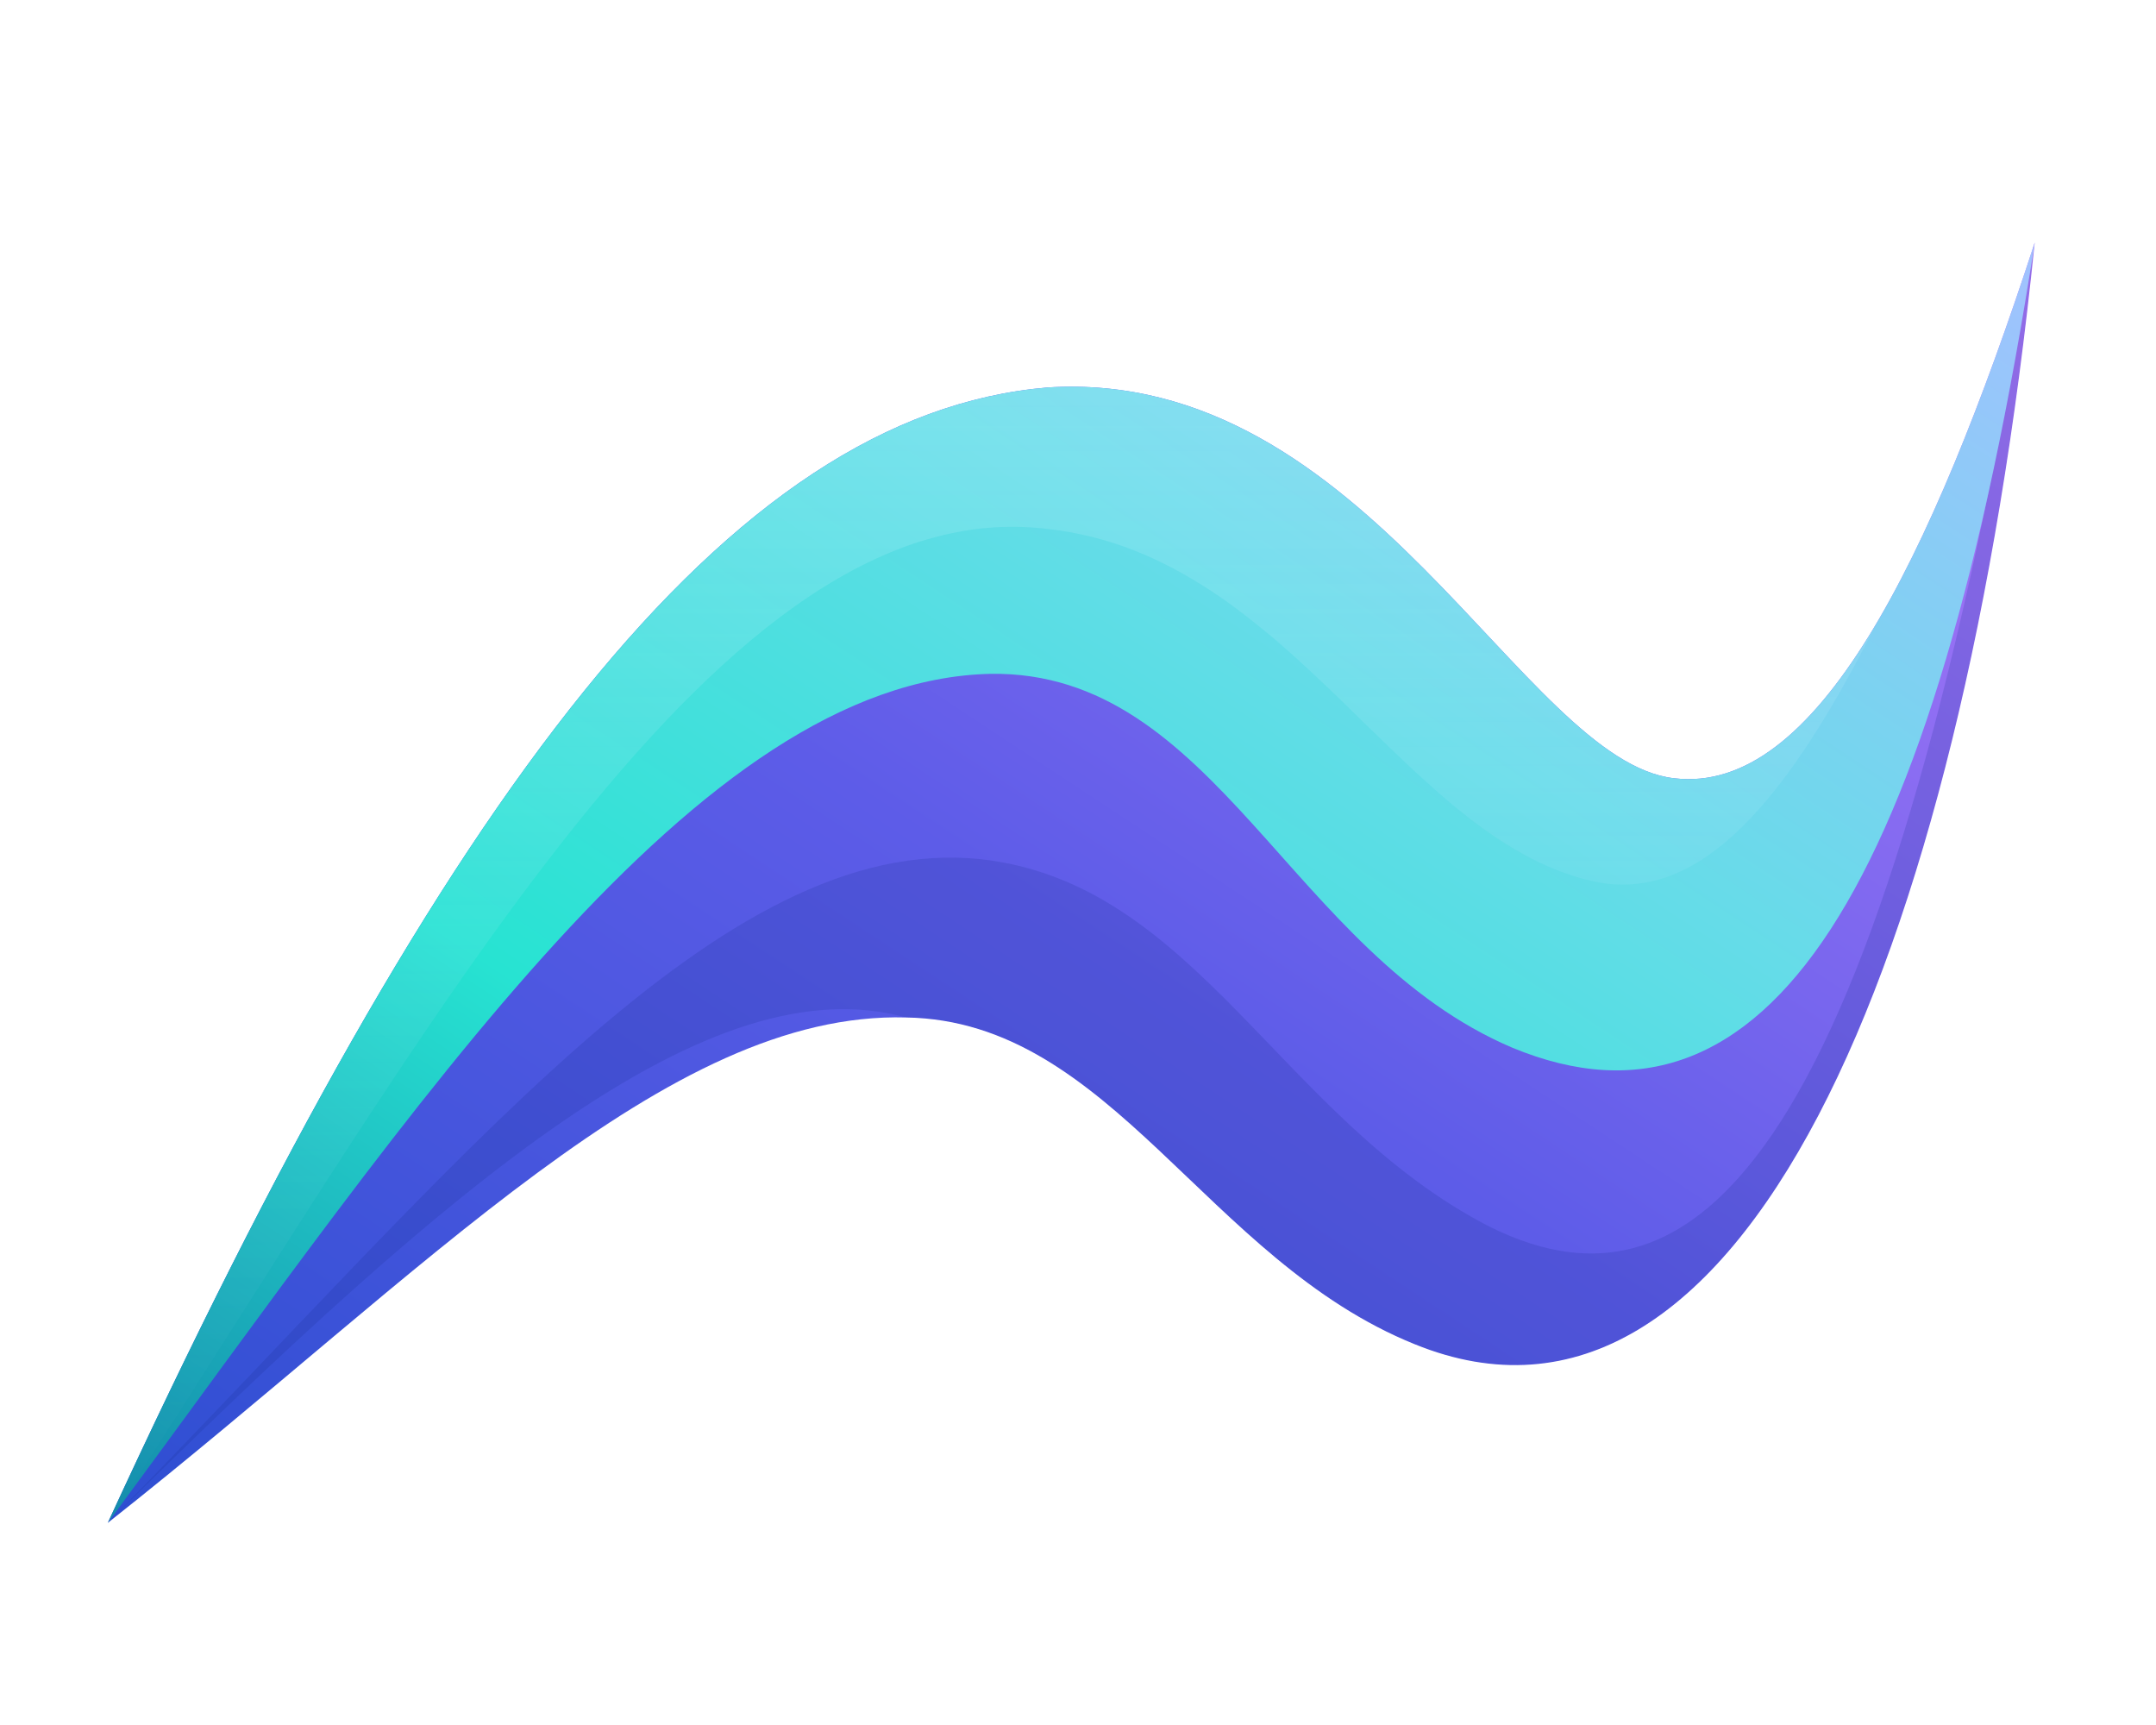
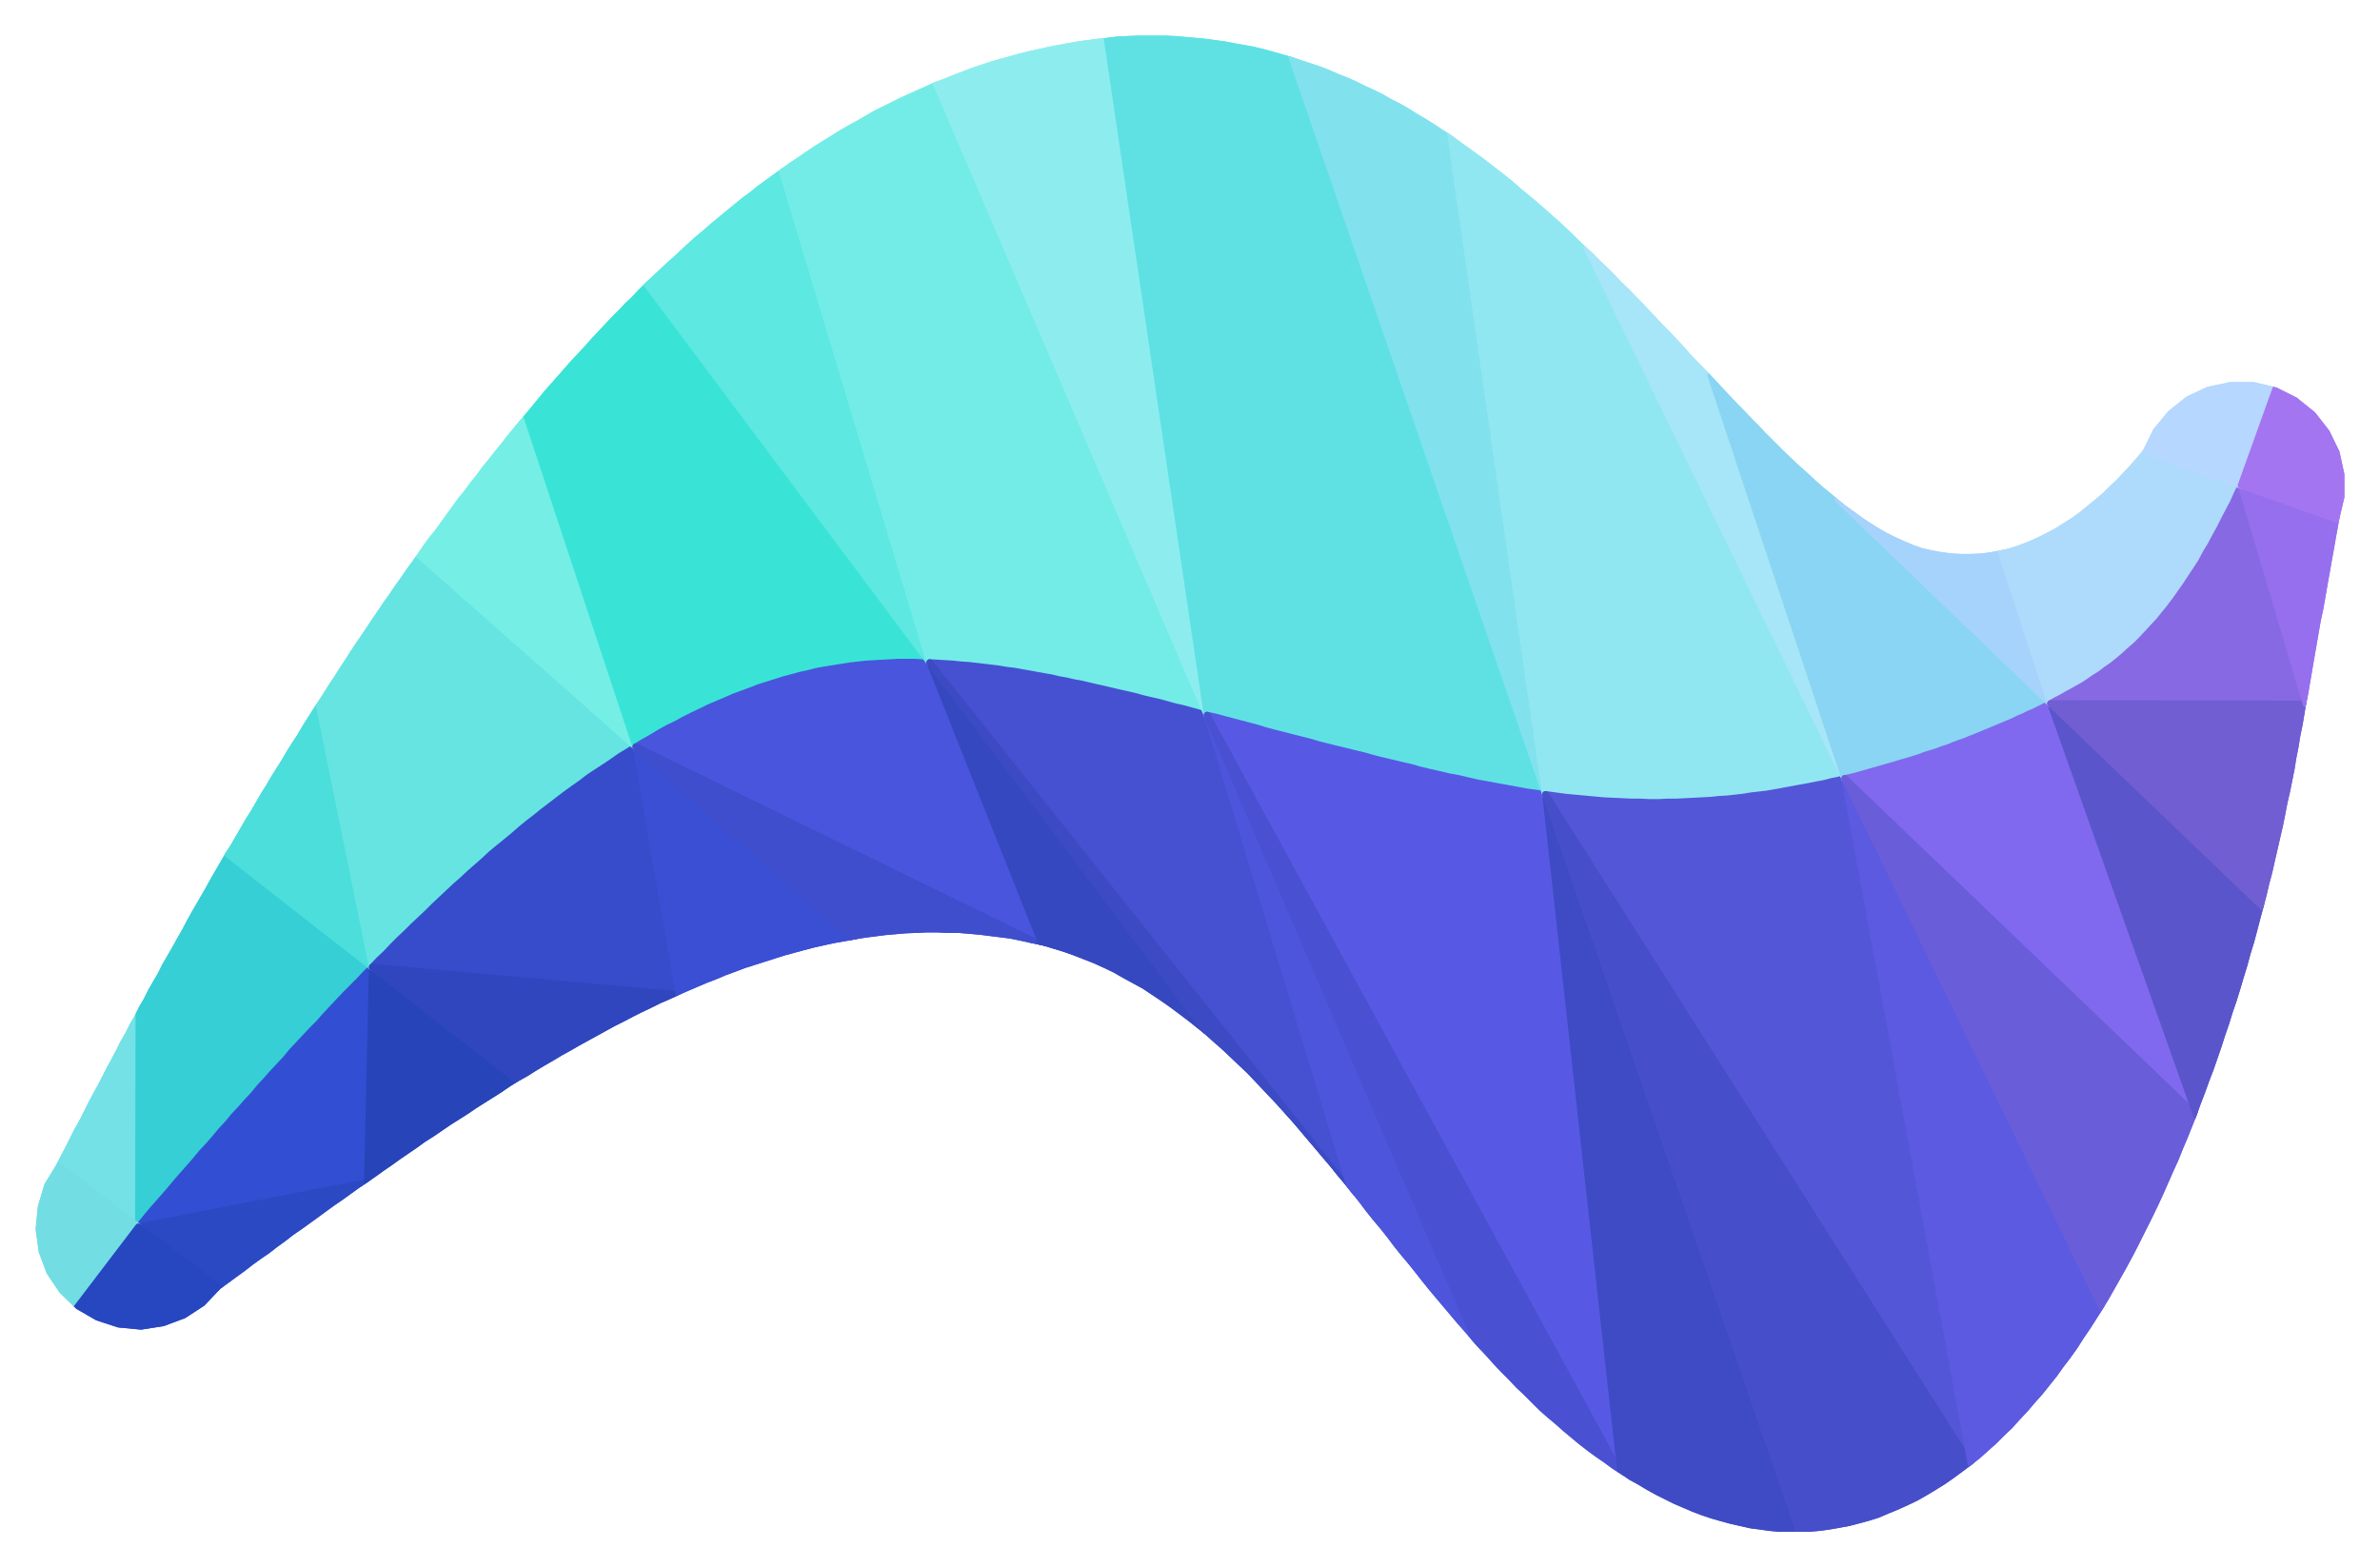
- <svg xmlns="http://www.w3.org/2000/svg" viewBox="0 0 640 512" role="img" aria-label="Aurora continuous teal and violet ribbon logo">
-   <defs>
-     <linearGradient id="upper" x1="0" y1="1" x2="1" y2="0">
-       <stop stop-color="#138aab" />
-       <stop offset=".32" stop-color="#27e3d2" />
-       <stop offset=".65" stop-color="#65dce8" />
-       <stop offset="1" stop-color="#a3c1ff" />
-     </linearGradient>
-     <linearGradient id="lower" x1="0" y1="1" x2="1" y2="0">
-       <stop stop-color="#2d4ed1" />
-       <stop offset=".48" stop-color="#5d5ce8" />
-       <stop offset="1" stop-color="#b17bfa" />
-     </linearGradient>
-     <linearGradient id="edge" x1="0" y1="0" x2="0" y2="1">
-       <stop stop-color="#d8ffff" stop-opacity=".8" />
-       <stop offset="1" stop-color="#a1d9ff" stop-opacity="0" />
-     </linearGradient>
-     <linearGradient id="fold" x1="0" y1="0" x2="1" y2="1">
-       <stop stop-color="#1244a5" />
-       <stop offset="1" stop-color="#563cb6" />
-     </linearGradient>
-     <clipPath id="silhouette">
-       <path d="M32 452 C132 235 216 123 311 115 C406 109 452 226 497 231 C539 236 573 167 604 72 C582 288 516 438 420 399 C358 374 330 303 269 302 C198 300 127 377 32 452Z" />
-     </clipPath>
-   </defs>
-   <g clip-path="url(#silhouette)">
-     <path d="M32 452 C132 235 216 123 311 115 C406 109 452 226 497 231 C539 236 573 167 604 72 C582 288 516 438 420 399 C358 374 330 303 269 302 C198 300 127 377 32 452Z" fill="url(#lower)" />
-     <path d="M32 452 C136 349 211 286 269 302 C330 303 358 374 420 399 C516 438 582 288 604 72 C560 334 508 397 442 364 C380 332 355 262 291 255 C214 247 137 345 32 452Z" fill="#172c8e" opacity=".18" />
-     <path d="M32 452 C132 235 216 123 311 115 C406 109 452 226 497 231 C539 236 573 167 604 72 C574 266 524 342 449 311 C383 283 361 199 294 200 C207 202 125 326 32 452Z" fill="url(#upper)" />
-     <path d="M32 452 C132 235 216 123 311 115 C406 109 452 226 497 231 C539 236 573 167 604 72 C553 211 517 269 475 262 C417 251 384 165 311 157 C214 145 129 303 32 452Z" fill="url(#edge)" opacity=".28" />
+ <svg xmlns="http://www.w3.org/2000/svg" viewBox="59.8 106.8 534.5 352.1" role="img" aria-label="Aurora faceted teal and violet ribbon logo">
+   <clipPath id="ribbon">
+     <path d="M109.3 396.2 L111.1 394.9 L113.0 393.5 L114.8 392.2 L116.6 390.8 L118.4 389.5 L120.3 388.2 L122.1 386.8 L123.9 385.5 L125.7 384.1 L127.6 382.8 L129.4 381.5 L131.2 380.2 L133.1 378.8 L134.9 377.5 L136.8 376.2 L138.6 374.9 L140.4 373.6 L142.3 372.3 L144.2 371.0 L146.0 369.7 L147.9 368.4 L149.7 367.1 L151.6 365.8 L153.5 364.5 L155.3 363.2 L157.2 362.0 L159.1 360.7 L161.0 359.4 L162.9 358.2 L164.8 357.0 L166.7 355.7 L168.6 354.5 L170.5 353.3 L172.4 352.1 L174.3 350.8 L176.2 349.6 L178.2 348.5 L180.1 347.3 L182.1 346.1 L184.0 345.0 L186.0 343.8 L188.0 342.7 L189.9 341.6 L191.9 340.5 L193.9 339.4 L195.9 338.3 L197.9 337.2 L199.9 336.2 L202.0 335.1 L204.0 334.1 L206.1 333.1 L208.1 332.1 L210.2 331.2 L212.3 330.2 L214.4 329.3 L216.5 328.4 L218.6 327.5 L220.7 326.7 L222.8 325.8 L225.0 325.0 L227.1 324.2 L229.3 323.5 L231.5 322.8 L233.7 322.1 L235.9 321.4 L238.1 320.8 L240.3 320.2 L242.6 319.6 L244.8 319.1 L247.1 318.6 L249.4 318.2 L251.6 317.8 L253.9 317.4 L256.3 317.1 L258.6 316.8 L260.9 316.6 L263.2 316.4 L265.6 316.3 L267.9 316.2 L270.3 316.2 L272.6 316.3 L275.0 316.3 L277.4 316.5 L279.7 316.7 L282.1 317.0 L284.5 317.3 L286.8 317.6 L289.2 318.1 L291.5 318.6 L293.9 319.1 L296.2 319.8 L298.5 320.5 L300.8 321.3 L303.1 322.2 L305.4 323.1 L307.6 324.1 L309.9 325.2 L312.0 326.4 L314.2 327.6 L316.4 328.8 L318.5 330.2 L320.6 331.6 L322.6 333.0 L324.6 334.5 L326.6 336.0 L328.6 337.6 L330.6 339.2 L332.5 340.9 L334.4 342.6 L336.2 344.3 L338.1 346.1 L339.9 347.8 L341.7 349.7 L343.4 351.5 L345.2 353.4 L346.9 355.2 L348.6 357.1 L350.3 359.0 L352.0 361.0 L353.6 362.9 L355.3 364.9 L356.9 366.8 L358.6 368.8 L360.2 370.8 L361.8 372.7 L363.4 374.7 L365.0 376.7 L366.5 378.7 L368.1 380.7 L369.7 382.6 L371.3 384.6 L372.8 386.6 L374.4 388.6 L376.0 390.5 L377.6 392.5 L379.1 394.4 L380.7 396.4 L382.3 398.3 L383.9 400.2 L385.5 402.1 L387.1 404.0 L388.7 405.8 L390.3 407.7 L391.9 409.5 L393.6 411.3 L395.2 413.1 L396.9 414.9 L398.6 416.6 L400.3 418.4 L402.0 420.0 L403.7 421.7 L405.4 423.4 L407.2 425.0 L409.0 426.5 L410.8 428.1 L412.6 429.6 L414.4 431.1 L416.2 432.5 L418.1 433.9 L420.0 435.2 L421.9 436.6 L423.8 437.8 L425.7 439.1 L427.7 440.2 L429.7 441.4 L431.7 442.5 L433.7 443.5 L435.7 444.5 L437.8 445.4 L439.9 446.3 L442.0 447.1 L444.1 447.8 L446.2 448.4 L448.4 449.0 L450.6 449.5 L452.8 450.0 L455.0 450.3 L457.2 450.6 L459.4 450.8 L461.6 450.8 L463.9 450.8 L466.1 450.8 L468.4 450.6 L470.6 450.3 L472.9 449.9 L475.1 449.5 L477.4 448.9 L479.6 448.3 L481.8 447.6 L483.9 446.7 L486.1 445.8 L488.3 444.8 L490.4 443.8 L492.5 442.6 L494.5 441.4 L496.6 440.1 L498.6 438.7 L500.5 437.3 L502.5 435.8 L504.4 434.3 L506.3 432.6 L508.1 431.0 L509.9 429.2 L511.7 427.5 L513.4 425.6 L515.1 423.8 L516.8 421.8 L518.5 419.9 L520.1 417.9 L521.7 415.9 L523.2 413.8 L524.8 411.7 L526.3 409.6 L527.7 407.4 L529.2 405.2 L530.6 403.0 L532.0 400.8 L533.4 398.5 L534.7 396.2 L536.0 393.9 L537.3 391.6 L538.6 389.2 L539.8 386.9 L541.0 384.5 L542.2 382.1 L543.4 379.7 L544.6 377.2 L545.7 374.8 L546.8 372.3 L547.9 369.8 L549.0 367.4 L550.0 364.9 L551.1 362.3 L552.1 359.8 L553.1 357.3 L554.0 354.8 L555.0 352.2 L555.9 349.7 L556.9 347.1 L557.8 344.5 L558.7 341.9 L559.5 339.4 L560.4 336.8 L561.2 334.2 L562.1 331.6 L562.9 329.0 L563.7 326.3 L564.5 323.7 L565.2 321.1 L566.0 318.5 L566.7 315.9 L567.4 313.2 L568.1 310.6 L568.8 308.0 L569.4 305.4 L570.1 302.8 L570.7 300.1 L571.3 297.5 L571.9 294.9 L572.5 292.3 L573.0 289.8 L573.5 287.2 L574.1 284.6 L574.6 282.1 L575.1 279.6 L575.5 277.1 L576.0 274.6 L576.4 272.1 L576.9 269.7 L577.3 267.3 L577.7 264.9 L578.2 262.5 L578.6 260.1 L579.0 257.8 L579.4 255.4 L579.8 253.1 L580.2 250.8 L580.6 248.5 L581.0 246.2 L581.5 243.9 L581.9 241.7 L582.3 239.4 L582.7 237.1 L583.1 234.9 L583.5 232.6 L583.9 230.4 L584.3 228.1 L584.7 225.9 L585.1 223.6 L586.3 218.5 L586.3 213.3 L585.2 208.2 L582.9 203.5 L579.7 199.4 L575.6 196.1 L571.0 193.8 L565.9 192.6 L560.6 192.6 L555.5 193.7 L550.8 195.9 L546.7 199.2 L543.4 203.2 L541.1 207.9 L539.7 209.6 L538.2 211.3 L536.7 212.9 L535.2 214.5 L533.6 216.0 L532.0 217.6 L530.3 219.0 L528.6 220.4 L526.9 221.8 L525.1 223.1 L523.2 224.3 L521.3 225.5 L519.4 226.5 L517.4 227.5 L515.4 228.4 L513.3 229.2 L511.2 229.9 L509.1 230.4 L506.9 230.8 L504.7 231.1 L502.5 231.2 L500.3 231.2 L498.1 231.1 L495.9 230.8 L493.7 230.4 L491.5 229.9 L489.5 229.2 L487.4 228.3 L485.4 227.4 L483.4 226.4 L481.5 225.3 L479.6 224.1 L477.8 222.9 L476.0 221.6 L474.2 220.3 L472.5 218.9 L470.8 217.5 L469.1 216.1 L467.4 214.6 L465.8 213.1 L464.1 211.6 L462.5 210.1 L460.9 208.6 L459.3 207.0 L457.8 205.5 L456.2 203.9 L454.7 202.3 L453.1 200.7 L451.6 199.1 L450.0 197.5 L448.5 195.9 L447.0 194.3 L445.5 192.7 L444.0 191.1 L442.5 189.5 L440.9 187.9 L439.4 186.3 L437.9 184.6 L436.4 183.0 L434.9 181.4 L433.3 179.8 L431.8 178.2 L430.3 176.6 L428.8 175.0 L427.2 173.4 L425.7 171.8 L424.1 170.3 L422.6 168.7 L421.0 167.1 L419.4 165.6 L417.8 164.0 L416.2 162.5 L414.6 161.0 L413.0 159.4 L411.4 157.9 L409.8 156.4 L408.1 154.9 L406.5 153.5 L404.8 152.0 L403.1 150.6 L401.4 149.2 L399.7 147.7 L398.0 146.3 L396.3 145.0 L394.5 143.6 L392.8 142.3 L391.0 141.0 L389.2 139.7 L387.4 138.4 L385.6 137.1 L383.7 135.9 L381.9 134.7 L380.0 133.5 L378.1 132.4 L376.2 131.2 L374.3 130.1 L372.3 129.1 L370.4 128.0 L368.4 127.0 L366.4 126.1 L364.4 125.1 L362.4 124.2 L360.3 123.4 L358.3 122.5 L356.2 121.7 L354.1 121.0 L352.0 120.3 L349.9 119.6 L347.8 119.0 L345.7 118.4 L343.5 117.8 L341.4 117.3 L339.2 116.9 L337.0 116.5 L334.9 116.1 L332.7 115.8 L330.5 115.5 L328.3 115.3 L326.1 115.1 L323.8 114.9 L321.6 114.8 L319.4 114.8 L317.2 114.8 L315.0 114.8 L312.8 114.9 L310.6 115.0 L308.4 115.3 L306.2 115.5 L304.0 115.8 L301.8 116.1 L299.6 116.5 L297.4 116.9 L295.3 117.3 L293.1 117.8 L290.9 118.3 L288.8 118.8 L286.7 119.4 L284.5 120.0 L282.4 120.6 L280.3 121.3 L278.2 122.0 L276.1 122.8 L274.0 123.6 L272.0 124.4 L269.9 125.2 L267.9 126.1 L265.9 127.0 L263.9 127.9 L261.9 128.8 L259.9 129.8 L257.9 130.8 L255.9 131.8 L254.0 132.9 L252.1 134.0 L250.1 135.1 L248.2 136.2 L246.3 137.4 L244.5 138.5 L242.6 139.7 L240.8 140.9 L238.9 142.2 L237.1 143.4 L235.3 144.7 L233.5 146.0 L231.7 147.3 L229.9 148.6 L228.2 150.0 L226.4 151.3 L224.7 152.7 L223.0 154.1 L221.3 155.5 L219.6 156.9 L217.9 158.4 L216.2 159.8 L214.5 161.3 L212.9 162.8 L211.3 164.3 L209.6 165.8 L208.0 167.3 L206.4 168.8 L204.8 170.3 L203.2 171.9 L201.7 173.5 L200.1 175.0 L198.6 176.6 L197.0 178.2 L195.5 179.8 L194.0 181.4 L192.5 183.0 L191.0 184.7 L189.5 186.3 L188.0 187.9 L186.5 189.6 L185.1 191.2 L183.6 192.9 L182.1 194.6 L180.7 196.3 L179.3 198.0 L177.9 199.7 L176.4 201.4 L175.0 203.1 L173.6 204.8 L172.3 206.5 L170.9 208.2 L169.5 210.0 L168.1 211.7 L166.8 213.5 L165.4 215.2 L164.1 217.0 L162.7 218.7 L161.4 220.5 L160.1 222.3 L158.8 224.1 L157.5 225.9 L156.1 227.6 L154.8 229.4 L153.6 231.2 L152.3 233.0 L151.0 234.8 L149.7 236.7 L148.4 238.5 L147.2 240.3 L145.9 242.1 L144.7 243.9 L143.4 245.8 L142.2 247.6 L141.0 249.4 L139.7 251.3 L138.5 253.1 L137.3 255.0 L136.1 256.8 L134.9 258.7 L133.7 260.5 L132.5 262.4 L131.3 264.3 L130.1 266.1 L128.9 268.0 L127.7 269.9 L126.6 271.8 L125.4 273.6 L124.2 275.5 L123.1 277.4 L121.9 279.3 L120.7 281.2 L119.6 283.1 L118.4 285.0 L117.3 286.9 L116.2 288.8 L115.0 290.7 L113.9 292.6 L112.8 294.5 L111.7 296.4 L110.5 298.3 L109.4 300.2 L108.3 302.1 L107.2 304.0 L106.1 306.0 L105.0 307.9 L103.9 309.8 L102.8 311.7 L101.7 313.7 L100.7 315.6 L99.6 317.5 L98.5 319.5 L97.4 321.4 L96.3 323.3 L95.3 325.3 L94.2 327.2 L93.1 329.1 L92.1 331.1 L91.0 333.0 L90.0 335.0 L88.9 336.9 L87.9 338.9 L86.8 340.8 L85.8 342.8 L84.8 344.7 L83.7 346.7 L82.7 348.7 L81.7 350.6 L80.6 352.6 L79.6 354.5 L78.6 356.5 L77.6 358.5 L76.5 360.4 L75.5 362.4 L74.5 364.4 L73.5 366.3 L72.5 368.3 L69.8 372.7 L68.3 377.7 L67.8 382.8 L68.5 388.0 L70.3 392.8 L73.2 397.1 L76.9 400.7 L81.4 403.3 L86.3 404.9 L91.5 405.4 L96.6 404.6 L101.4 402.8 L105.7 400.0Z" />
+   </clipPath>
+   <g clip-path="url(#ribbon)">
+     <path d="M72.5 368.3 L73.5 366.3 L74.5 364.4 L75.5 362.4 L76.5 360.4 L77.6 358.5 L78.6 356.5 L79.6 354.5 L80.6 352.6 L81.7 350.6 L82.7 348.7 L83.7 346.7 L84.8 344.7 L85.8 342.8 L86.8 340.8 L87.9 338.9 L88.9 336.9 L90.0 335.0 L91.0 333.0 L90.9 382.3Z" fill="#73e1e5" stroke="#73e1e5" stroke-width="1.5" stroke-linejoin="round" />
+     <path d="M91.0 333.0 L92.1 331.1 L93.1 329.1 L94.2 327.2 L95.3 325.3 L96.3 323.3 L97.4 321.4 L98.5 319.5 L99.6 317.5 L100.7 315.6 L101.7 313.7 L102.8 311.7 L103.9 309.8 L105.0 307.9 L106.1 306.0 L107.2 304.0 L108.3 302.1 L109.4 300.2 L110.5 298.3 L143.4 324.0 L141.9 325.5 L140.4 327.1 L138.8 328.7 L137.3 330.2 L135.8 331.8 L134.3 333.4 L132.8 335.0 L131.4 336.6 L129.9 338.1 L128.4 339.7 L126.9 341.3 L125.4 342.9 L124.0 344.6 L122.5 346.2 L121.0 347.8 L119.6 349.4 L118.1 351.0 L116.7 352.7 L115.2 354.3 L113.8 355.9 L112.3 357.5 L110.9 359.2 L109.4 360.8 L108.0 362.5 L106.6 364.1 L105.1 365.7 L103.7 367.4 L102.3 369.0 L100.8 370.7 L99.4 372.3 L98.0 374.0 L96.6 375.6 L95.1 377.3 L93.7 378.9 L92.3 380.6 L90.9 382.3Z" fill="#35cfd5" stroke="#35cfd5" stroke-width="1.5" stroke-linejoin="round" />
+     <path d="M90.9 382.3 L92.3 380.6 L93.7 378.9 L95.1 377.3 L96.6 375.6 L98.0 374.0 L99.4 372.3 L100.8 370.7 L102.3 369.0 L103.7 367.4 L105.1 365.7 L106.6 364.1 L108.0 362.5 L109.4 360.8 L110.9 359.2 L112.3 357.5 L113.8 355.9 L115.2 354.3 L116.7 352.7 L118.1 351.0 L119.6 349.4 L121.0 347.8 L122.5 346.2 L124.0 344.6 L125.4 342.9 L126.9 341.3 L128.4 339.7 L129.9 338.1 L131.4 336.6 L132.8 335.0 L134.3 333.4 L135.8 331.8 L137.3 330.2 L138.8 328.7 L140.4 327.1 L141.9 325.5 L143.4 324.0 L142.3 372.3Z" fill="#324fd3" stroke="#324fd3" stroke-width="1.5" stroke-linejoin="round" />
+     <path d="M109.3 396.2 L111.1 394.9 L113.0 393.5 L114.8 392.2 L116.6 390.8 L118.4 389.5 L120.3 388.2 L122.1 386.8 L123.9 385.5 L125.7 384.1 L127.6 382.8 L129.4 381.5 L131.2 380.2 L133.1 378.8 L134.9 377.5 L136.8 376.2 L138.6 374.9 L140.4 373.6 L142.3 372.3 L90.9 382.3Z" fill="#2c49c4" stroke="#2c49c4" stroke-width="1.5" stroke-linejoin="round" />
+     <path d="M142.3 372.3 L144.2 371.0 L146.0 369.7 L147.9 368.4 L149.7 367.1 L151.6 365.8 L153.5 364.5 L155.3 363.2 L157.2 362.0 L159.1 360.7 L161.0 359.4 L162.9 358.2 L164.8 357.0 L166.7 355.7 L168.6 354.5 L170.5 353.3 L172.4 352.1 L174.3 350.8 L176.2 349.6 L143.4 324.0Z" fill="#2744b9" stroke="#2744b9" stroke-width="1.5" stroke-linejoin="round" />
+     <path d="M110.5 298.3 L111.7 296.4 L112.8 294.5 L113.9 292.6 L115.0 290.7 L116.2 288.8 L117.3 286.9 L118.4 285.0 L119.6 283.1 L120.7 281.2 L121.9 279.3 L123.1 277.4 L124.2 275.5 L125.4 273.6 L126.6 271.8 L127.7 269.9 L128.9 268.0 L130.1 266.1 L131.3 264.3 L143.4 324.0Z" fill="#4cdedb" stroke="#4cdedb" stroke-width="1.5" stroke-linejoin="round" />
+     <path d="M131.3 264.3 L132.5 262.4 L133.7 260.5 L134.9 258.7 L136.1 256.8 L137.3 255.0 L138.5 253.1 L139.7 251.3 L141.0 249.4 L142.2 247.6 L143.4 245.8 L144.7 243.9 L145.9 242.1 L147.2 240.3 L148.4 238.5 L149.7 236.7 L151.0 234.8 L152.3 233.0 L153.6 231.2 L202.6 274.5 L200.8 275.6 L199.0 276.7 L197.3 277.9 L195.5 279.1 L193.8 280.2 L192.0 281.4 L190.3 282.7 L188.6 283.9 L186.8 285.2 L185.1 286.5 L183.4 287.8 L181.7 289.1 L180.1 290.4 L178.4 291.7 L176.7 293.1 L175.1 294.5 L173.4 295.9 L171.8 297.2 L170.1 298.6 L168.5 300.1 L166.9 301.5 L165.3 302.9 L163.7 304.4 L162.1 305.8 L160.5 307.3 L158.9 308.8 L157.3 310.3 L155.8 311.8 L154.2 313.3 L152.6 314.8 L151.1 316.3 L149.5 317.8 L148.0 319.3 L146.5 320.9 L144.9 322.4 L143.4 324.0Z" fill="#65e4e2" stroke="#65e4e2" stroke-width="1.5" stroke-linejoin="round" />
+     <path d="M143.4 324.0 L144.9 322.4 L146.5 320.9 L148.0 319.3 L149.5 317.8 L151.1 316.3 L152.6 314.8 L154.2 313.3 L155.8 311.8 L157.3 310.3 L158.9 308.8 L160.5 307.3 L162.1 305.8 L163.7 304.4 L165.3 302.9 L166.9 301.5 L168.5 300.1 L170.1 298.6 L171.8 297.2 L173.4 295.9 L175.1 294.5 L176.7 293.1 L178.4 291.7 L180.1 290.4 L181.7 289.1 L183.4 287.8 L185.1 286.5 L186.8 285.2 L188.6 283.9 L190.3 282.7 L192.0 281.4 L193.8 280.2 L195.5 279.1 L197.3 277.9 L199.0 276.7 L200.8 275.6 L202.6 274.5 L212.3 330.2Z" fill="#364ccb" stroke="#364ccb" stroke-width="1.5" stroke-linejoin="round" />
+     <path d="M176.2 349.6 L178.2 348.5 L180.1 347.3 L182.1 346.1 L184.0 345.0 L186.0 343.8 L188.0 342.7 L189.9 341.6 L191.9 340.5 L193.9 339.4 L195.9 338.3 L197.9 337.2 L199.9 336.2 L202.0 335.1 L204.0 334.1 L206.1 333.1 L208.1 332.1 L210.2 331.2 L212.3 330.2 L143.4 324.0Z" fill="#2f46be" stroke="#2f46be" stroke-width="1.5" stroke-linejoin="round" />
+     <path d="M212.3 330.2 L214.4 329.3 L216.5 328.4 L218.6 327.5 L220.7 326.7 L222.8 325.8 L225.0 325.0 L227.1 324.2 L229.3 323.5 L231.5 322.8 L233.7 322.1 L235.9 321.4 L238.1 320.8 L240.3 320.2 L242.6 319.6 L244.8 319.1 L247.1 318.6 L249.4 318.2 L251.6 317.8 L202.6 274.5Z" fill="#3a4fd3" stroke="#3a4fd3" stroke-width="1.5" stroke-linejoin="round" />
+     <path d="M153.6 231.2 L154.8 229.4 L156.1 227.6 L157.5 225.9 L158.8 224.1 L160.1 222.3 L161.4 220.5 L162.7 218.7 L164.1 217.0 L165.4 215.2 L166.8 213.5 L168.1 211.7 L169.5 210.0 L170.9 208.2 L172.3 206.5 L173.6 204.8 L175.0 203.1 L176.4 201.4 L177.9 199.7 L202.6 274.5Z" fill="#75eee6" stroke="#75eee6" stroke-width="1.5" stroke-linejoin="round" />
+     <path d="M177.9 199.7 L179.3 198.0 L180.7 196.3 L182.1 194.6 L183.6 192.9 L185.1 191.2 L186.5 189.6 L188.0 187.9 L189.5 186.3 L191.0 184.7 L192.5 183.0 L194.0 181.4 L195.5 179.8 L197.0 178.2 L198.6 176.6 L200.1 175.0 L201.7 173.5 L203.2 171.9 L204.8 170.3 L268.6 255.6 L266.9 255.6 L265.1 255.5 L263.4 255.5 L261.6 255.5 L259.8 255.6 L258.0 255.7 L256.2 255.8 L254.4 255.9 L252.6 256.1 L250.8 256.3 L248.9 256.6 L247.1 256.9 L245.2 257.2 L243.4 257.5 L241.5 258.0 L239.6 258.4 L237.8 258.9 L235.9 259.4 L234.0 260.0 L232.1 260.6 L230.2 261.2 L228.4 261.9 L226.5 262.6 L224.6 263.3 L222.8 264.1 L220.9 264.9 L219.0 265.7 L217.2 266.6 L215.3 267.5 L213.5 268.4 L211.7 269.4 L209.8 270.3 L208.0 271.3 L206.2 272.4 L204.4 273.4 L202.6 274.5Z" fill="#39e4d6" stroke="#39e4d6" stroke-width="1.5" stroke-linejoin="round" />
+     <path d="M202.6 274.5 L204.4 273.4 L206.2 272.4 L208.0 271.3 L209.8 270.3 L211.7 269.4 L213.5 268.4 L215.3 267.5 L217.2 266.6 L219.0 265.7 L220.9 264.9 L222.8 264.1 L224.6 263.3 L226.5 262.6 L228.4 261.9 L230.2 261.2 L232.1 260.6 L234.0 260.0 L235.9 259.4 L237.8 258.9 L239.6 258.4 L241.5 258.0 L243.4 257.5 L245.2 257.2 L247.1 256.9 L248.9 256.6 L250.8 256.3 L252.6 256.1 L254.4 255.9 L256.2 255.8 L258.0 255.7 L259.8 255.6 L261.6 255.5 L263.4 255.5 L265.1 255.5 L266.9 255.6 L268.6 255.6 L293.9 319.1Z" fill="#4955dd" stroke="#4955dd" stroke-width="1.5" stroke-linejoin="round" />
+     <path d="M251.6 317.8 L253.9 317.4 L256.3 317.1 L258.6 316.8 L260.9 316.6 L263.2 316.4 L265.6 316.3 L267.9 316.2 L270.3 316.2 L272.6 316.3 L275.0 316.3 L277.4 316.5 L279.7 316.7 L282.1 317.0 L284.5 317.3 L286.8 317.6 L289.2 318.1 L291.5 318.6 L293.9 319.1 L202.6 274.5Z" fill="#3e4ecc" stroke="#3e4ecc" stroke-width="1.5" stroke-linejoin="round" />
+     <path d="M293.9 319.1 L296.2 319.8 L298.5 320.5 L300.8 321.3 L303.1 322.2 L305.4 323.1 L307.6 324.1 L309.9 325.2 L312.0 326.4 L314.2 327.6 L316.4 328.8 L318.5 330.2 L320.6 331.6 L322.6 333.0 L324.6 334.5 L326.6 336.0 L328.6 337.6 L330.6 339.2 L332.5 340.9 L268.6 255.6Z" fill="#3648c0" stroke="#3648c0" stroke-width="1.5" stroke-linejoin="round" />
+     <path d="M204.8 170.3 L206.4 168.8 L208.0 167.3 L209.6 165.8 L211.3 164.3 L212.9 162.8 L214.5 161.3 L216.2 159.8 L217.9 158.4 L219.6 156.9 L221.3 155.5 L223.0 154.1 L224.7 152.7 L226.4 151.3 L228.2 150.0 L229.9 148.6 L231.7 147.3 L233.5 146.0 L235.3 144.7 L268.6 255.6Z" fill="#5de8e1" stroke="#5de8e1" stroke-width="1.5" stroke-linejoin="round" />
+     <path d="M235.3 144.7 L237.1 143.4 L238.9 142.2 L240.8 140.9 L242.6 139.7 L244.5 138.5 L246.3 137.4 L248.2 136.2 L250.1 135.1 L252.1 134.0 L254.0 132.9 L255.9 131.8 L257.9 130.8 L259.9 129.8 L261.9 128.8 L263.9 127.9 L265.9 127.0 L267.9 126.1 L269.9 125.2 L330.9 267.4 L329.1 266.9 L327.3 266.4 L325.5 265.9 L323.7 265.5 L321.9 265.0 L320.1 264.5 L318.3 264.1 L316.6 263.7 L314.8 263.2 L313.1 262.8 L311.3 262.4 L309.6 262.0 L307.9 261.6 L306.1 261.2 L304.4 260.8 L302.7 260.4 L301.0 260.1 L299.3 259.7 L297.6 259.4 L295.9 259.0 L294.2 258.7 L292.5 258.4 L290.9 258.1 L289.2 257.8 L287.5 257.5 L285.8 257.3 L284.1 257.0 L282.4 256.8 L280.7 256.6 L279.0 256.4 L277.3 256.2 L275.6 256.1 L273.8 255.9 L272.1 255.8 L270.4 255.7 L268.6 255.6Z" fill="#73ece7" stroke="#73ece7" stroke-width="1.5" stroke-linejoin="round" />
+     <path d="M268.6 255.6 L270.4 255.7 L272.1 255.8 L273.8 255.9 L275.6 256.1 L277.3 256.2 L279.0 256.4 L280.7 256.6 L282.4 256.8 L284.1 257.0 L285.8 257.3 L287.5 257.5 L289.2 257.8 L290.9 258.1 L292.5 258.4 L294.2 258.7 L295.9 259.0 L297.6 259.4 L299.3 259.7 L301.0 260.1 L302.7 260.4 L304.4 260.8 L306.1 261.2 L307.9 261.6 L309.6 262.0 L311.3 262.4 L313.1 262.8 L314.8 263.2 L316.6 263.7 L318.3 264.1 L320.1 264.5 L321.9 265.0 L323.7 265.5 L325.5 265.9 L327.3 266.4 L329.1 266.9 L330.9 267.4 L363.4 374.7Z" fill="#4651d2" stroke="#4651d2" stroke-width="1.5" stroke-linejoin="round" />
+     <path d="M332.5 340.9 L334.4 342.6 L336.2 344.3 L338.1 346.1 L339.9 347.8 L341.7 349.7 L343.4 351.5 L345.2 353.4 L346.9 355.2 L348.6 357.1 L350.3 359.0 L352.0 361.0 L353.6 362.9 L355.3 364.9 L356.9 366.8 L358.6 368.8 L360.2 370.8 L361.8 372.7 L363.4 374.7 L268.6 255.6Z" fill="#3c4ac4" stroke="#3c4ac4" stroke-width="1.5" stroke-linejoin="round" />
+     <path d="M363.4 374.7 L365.0 376.7 L366.5 378.7 L368.1 380.7 L369.7 382.6 L371.3 384.6 L372.8 386.6 L374.4 388.6 L376.0 390.5 L377.6 392.5 L379.1 394.4 L380.7 396.4 L382.3 398.3 L383.9 400.2 L385.5 402.1 L387.1 404.0 L388.7 405.8 L390.3 407.7 L391.9 409.5 L330.9 267.4Z" fill="#4c55db" stroke="#4c55db" stroke-width="1.5" stroke-linejoin="round" />
+     <path d="M269.9 125.2 L272.0 124.4 L274.0 123.6 L276.1 122.8 L278.2 122.0 L280.3 121.3 L282.4 120.6 L284.5 120.0 L286.7 119.4 L288.8 118.8 L290.9 118.3 L293.1 117.8 L295.3 117.3 L297.4 116.9 L299.6 116.5 L301.8 116.1 L304.0 115.8 L306.2 115.5 L308.4 115.3 L330.9 267.4Z" fill="#8dedee" stroke="#8dedee" stroke-width="1.5" stroke-linejoin="round" />
+     <path d="M308.4 115.3 L310.6 115.0 L312.8 114.9 L315.0 114.8 L317.2 114.8 L319.4 114.8 L321.6 114.8 L323.8 114.9 L326.1 115.1 L328.3 115.3 L330.5 115.5 L332.7 115.8 L334.9 116.1 L337.0 116.5 L339.2 116.9 L341.4 117.3 L343.5 117.8 L345.7 118.4 L347.8 119.0 L349.9 119.6 L406.9 285.2 L404.7 284.9 L402.5 284.6 L400.4 284.2 L398.2 283.8 L396.0 283.4 L393.8 283.0 L391.6 282.6 L389.4 282.1 L387.3 281.6 L385.1 281.2 L383.0 280.7 L380.8 280.2 L378.7 279.7 L376.6 279.1 L374.4 278.6 L372.3 278.1 L370.2 277.6 L368.2 277.1 L366.1 276.5 L364.0 276.0 L362.0 275.5 L359.9 275.0 L357.9 274.5 L355.9 274.0 L353.9 273.4 L351.9 272.9 L349.9 272.4 L348.0 271.9 L346.0 271.4 L344.1 270.9 L342.2 270.3 L340.3 269.8 L338.4 269.3 L336.5 268.8 L334.6 268.3 L332.8 267.8 L330.9 267.4Z" fill="#5fe1e4" stroke="#5fe1e4" stroke-width="1.5" stroke-linejoin="round" />
+     <path d="M330.9 267.4 L332.8 267.8 L334.6 268.3 L336.5 268.8 L338.4 269.3 L340.3 269.8 L342.2 270.3 L344.1 270.9 L346.0 271.4 L348.0 271.9 L349.9 272.4 L351.9 272.9 L353.9 273.4 L355.9 274.0 L357.9 274.5 L359.9 275.0 L362.0 275.5 L364.0 276.0 L366.1 276.5 L368.2 277.1 L370.2 277.6 L372.3 278.1 L374.4 278.6 L376.6 279.1 L378.7 279.7 L380.8 280.2 L383.0 280.7 L385.1 281.2 L387.3 281.6 L389.4 282.1 L391.6 282.6 L393.8 283.0 L396.0 283.4 L398.2 283.8 L400.4 284.2 L402.5 284.6 L404.7 284.9 L406.9 285.2 L423.8 437.8Z" fill="#5759e4" stroke="#5759e4" stroke-width="1.5" stroke-linejoin="round" />
+     <path d="M391.9 409.5 L393.6 411.3 L395.2 413.1 L396.9 414.9 L398.6 416.6 L400.3 418.4 L402.0 420.0 L403.7 421.7 L405.4 423.4 L407.2 425.0 L409.0 426.5 L410.8 428.1 L412.6 429.6 L414.4 431.1 L416.2 432.5 L418.1 433.9 L420.0 435.2 L421.9 436.6 L423.8 437.8 L330.9 267.4Z" fill="#4951d2" stroke="#4951d2" stroke-width="1.5" stroke-linejoin="round" />
+     <path d="M423.8 437.8 L425.7 439.1 L427.7 440.2 L429.7 441.4 L431.7 442.5 L433.7 443.5 L435.7 444.5 L437.8 445.4 L439.9 446.3 L442.0 447.1 L444.1 447.8 L446.2 448.4 L448.4 449.0 L450.6 449.5 L452.8 450.0 L455.0 450.3 L457.2 450.6 L459.4 450.8 L461.6 450.8 L463.9 450.8 L406.9 285.2Z" fill="#3f4bc5" stroke="#3f4bc5" stroke-width="1.5" stroke-linejoin="round" />
+     <path d="M349.9 119.6 L352.0 120.3 L354.1 121.0 L356.2 121.7 L358.3 122.5 L360.3 123.4 L362.4 124.2 L364.4 125.1 L366.4 126.1 L368.4 127.0 L370.4 128.0 L372.3 129.1 L374.3 130.1 L376.2 131.2 L378.1 132.4 L380.0 133.5 L381.9 134.7 L383.7 135.9 L385.6 137.1 L406.9 285.2Z" fill="#81e2ee" stroke="#81e2ee" stroke-width="1.5" stroke-linejoin="round" />
+     <path d="M385.6 137.1 L387.4 138.4 L389.2 139.7 L391.0 141.0 L392.8 142.3 L394.5 143.6 L396.3 145.0 L398.0 146.3 L399.7 147.7 L401.4 149.2 L403.1 150.6 L404.8 152.0 L406.5 153.5 L408.1 154.9 L409.8 156.4 L411.4 157.9 L413.0 159.4 L414.6 161.0 L416.2 162.5 L474.1 281.6 L472.6 282.0 L471.1 282.3 L469.6 282.7 L468.0 283.0 L466.5 283.3 L464.9 283.6 L463.2 283.9 L461.6 284.2 L460.0 284.5 L458.3 284.8 L456.6 285.1 L454.9 285.3 L453.1 285.5 L451.3 285.8 L449.5 286.0 L447.7 286.2 L445.9 286.3 L444.0 286.5 L442.1 286.6 L440.2 286.7 L438.3 286.8 L436.3 286.9 L434.3 286.9 L432.3 287.0 L430.3 287.0 L428.2 286.9 L426.2 286.9 L424.1 286.8 L422.0 286.7 L419.9 286.6 L417.7 286.4 L415.6 286.2 L413.4 286.0 L411.3 285.8 L409.1 285.5 L406.9 285.2Z" fill="#91e7f1" stroke="#91e7f1" stroke-width="1.5" stroke-linejoin="round" />
+     <path d="M406.9 285.2 L409.1 285.5 L411.3 285.8 L413.4 286.0 L415.6 286.2 L417.7 286.4 L419.9 286.6 L422.0 286.7 L424.1 286.8 L426.2 286.9 L428.2 286.9 L430.3 287.0 L432.3 287.0 L434.3 286.9 L436.3 286.9 L438.3 286.8 L440.2 286.7 L442.1 286.6 L444.0 286.5 L445.9 286.3 L447.7 286.2 L449.5 286.0 L451.3 285.8 L453.1 285.5 L454.9 285.3 L456.6 285.1 L458.3 284.8 L460.0 284.5 L461.6 284.2 L463.2 283.9 L464.9 283.6 L466.5 283.3 L468.0 283.0 L469.6 282.7 L471.1 282.3 L472.6 282.0 L474.1 281.6 L502.5 435.8Z" fill="#5456d8" stroke="#5456d8" stroke-width="1.5" stroke-linejoin="round" />
+     <path d="M463.9 450.8 L466.1 450.8 L468.4 450.6 L470.6 450.3 L472.9 449.9 L475.1 449.5 L477.4 448.9 L479.6 448.3 L481.8 447.6 L483.9 446.7 L486.1 445.8 L488.3 444.8 L490.4 443.8 L492.5 442.6 L494.5 441.4 L496.6 440.1 L498.6 438.7 L500.5 437.3 L502.5 435.8 L406.9 285.2Z" fill="#474ec9" stroke="#474ec9" stroke-width="1.5" stroke-linejoin="round" />
+     <path d="M502.5 435.8 L504.4 434.3 L506.3 432.6 L508.1 431.0 L509.9 429.2 L511.7 427.5 L513.4 425.6 L515.1 423.8 L516.8 421.8 L518.5 419.9 L520.1 417.9 L521.7 415.9 L523.2 413.8 L524.8 411.7 L526.3 409.6 L527.7 407.4 L529.2 405.2 L530.6 403.0 L532.0 400.8 L474.1 281.6Z" fill="#5c5ae1" stroke="#5c5ae1" stroke-width="1.5" stroke-linejoin="round" />
+     <path d="M416.2 162.5 L417.8 164.0 L419.4 165.6 L421.0 167.1 L422.6 168.7 L424.1 170.3 L425.7 171.8 L427.2 173.4 L428.8 175.0 L430.3 176.6 L431.8 178.2 L433.3 179.8 L434.9 181.4 L436.4 183.0 L437.9 184.6 L439.4 186.3 L440.9 187.9 L442.5 189.5 L444.0 191.1 L474.1 281.6Z" fill="#a7e5f8" stroke="#a7e5f8" stroke-width="1.5" stroke-linejoin="round" />
+     <path d="M444.0 191.1 L445.5 192.7 L447.0 194.3 L448.5 195.9 L450.0 197.5 L451.6 199.1 L453.1 200.7 L454.7 202.3 L456.2 203.9 L457.8 205.5 L459.3 207.0 L460.9 208.6 L462.5 210.1 L464.1 211.6 L465.8 213.1 L467.4 214.6 L469.1 216.1 L470.8 217.5 L472.5 218.9 L520.3 264.8 L519.1 265.4 L517.9 266.0 L516.7 266.6 L515.5 267.1 L514.3 267.7 L513.1 268.2 L511.9 268.8 L510.7 269.3 L509.5 269.8 L508.3 270.3 L507.1 270.8 L505.9 271.3 L504.7 271.8 L503.5 272.3 L502.2 272.8 L501.0 273.3 L499.8 273.7 L498.5 274.2 L497.3 274.7 L496.0 275.1 L494.7 275.6 L493.4 276.0 L492.1 276.4 L490.8 276.9 L489.5 277.3 L488.2 277.7 L486.8 278.1 L485.5 278.5 L484.1 278.9 L482.7 279.3 L481.3 279.7 L479.9 280.1 L478.5 280.5 L477.1 280.9 L475.6 281.3 L474.1 281.6Z" fill="#89d5f3" stroke="#89d5f3" stroke-width="1.5" stroke-linejoin="round" />
+     <path d="M474.1 281.6 L475.6 281.3 L477.1 280.9 L478.5 280.5 L479.9 280.1 L481.3 279.7 L482.7 279.3 L484.1 278.9 L485.5 278.5 L486.8 278.1 L488.2 277.7 L489.5 277.3 L490.8 276.9 L492.1 276.4 L493.4 276.0 L494.7 275.6 L496.0 275.1 L497.3 274.7 L498.5 274.2 L499.8 273.7 L501.0 273.3 L502.2 272.8 L503.5 272.3 L504.7 271.8 L505.9 271.3 L507.1 270.8 L508.3 270.3 L509.5 269.8 L510.7 269.3 L511.9 268.8 L513.1 268.2 L514.3 267.7 L515.5 267.1 L516.7 266.6 L517.9 266.0 L519.1 265.4 L520.3 264.8 L553.1 357.3Z" fill="#8069ee" stroke="#8069ee" stroke-width="1.5" stroke-linejoin="round" />
+     <path d="M532.0 400.8 L533.4 398.5 L534.7 396.2 L536.0 393.9 L537.3 391.6 L538.6 389.2 L539.8 386.9 L541.0 384.5 L542.2 382.1 L543.4 379.7 L544.6 377.2 L545.7 374.8 L546.8 372.3 L547.9 369.8 L549.0 367.4 L550.0 364.9 L551.1 362.3 L552.1 359.8 L553.1 357.3 L474.1 281.6Z" fill="#695dda" stroke="#695dda" stroke-width="1.5" stroke-linejoin="round" />
+     <path d="M553.1 357.3 L554.0 354.8 L555.0 352.2 L555.9 349.7 L556.9 347.1 L557.8 344.5 L558.7 341.9 L559.5 339.4 L560.4 336.8 L561.2 334.2 L562.1 331.6 L562.9 329.0 L563.7 326.3 L564.5 323.7 L565.2 321.1 L566.0 318.5 L566.7 315.9 L567.4 313.2 L568.1 310.6 L520.3 264.8Z" fill="#5a55cb" stroke="#5a55cb" stroke-width="1.5" stroke-linejoin="round" />
+     <path d="M472.5 218.9 L474.2 220.3 L476.0 221.6 L477.8 222.9 L479.6 224.1 L481.5 225.3 L483.4 226.4 L485.4 227.4 L487.4 228.3 L489.5 229.2 L491.5 229.9 L493.7 230.4 L495.9 230.8 L498.1 231.1 L500.3 231.2 L502.5 231.2 L504.7 231.1 L506.9 230.8 L509.1 230.4 L520.3 264.8Z" fill="#a5d3fc" stroke="#a5d3fc" stroke-width="1.5" stroke-linejoin="round" />
+     <path d="M509.1 230.4 L511.2 229.9 L513.3 229.2 L515.4 228.4 L517.4 227.5 L519.4 226.5 L521.3 225.5 L523.2 224.3 L525.1 223.1 L526.9 221.8 L528.6 220.4 L530.3 219.0 L532.0 217.6 L533.6 216.0 L535.2 214.5 L536.7 212.9 L538.2 211.3 L539.7 209.6 L541.1 207.9 L563.1 215.8 L562.2 217.7 L561.3 219.7 L560.3 221.6 L559.3 223.5 L558.3 225.5 L557.3 227.3 L556.3 229.2 L555.2 231.0 L554.2 232.9 L553.1 234.6 L551.9 236.4 L550.8 238.1 L549.6 239.8 L548.4 241.5 L547.2 243.1 L545.9 244.7 L544.7 246.2 L543.4 247.6 L542.1 249.0 L540.8 250.4 L539.5 251.7 L538.1 252.9 L536.8 254.1 L535.5 255.2 L534.1 256.3 L532.8 257.2 L531.5 258.2 L530.2 259.0 L528.9 259.9 L527.7 260.7 L526.4 261.4 L525.2 262.1 L523.9 262.8 L522.7 263.5 L521.5 264.1 L520.3 264.8Z" fill="#aedbfc" stroke="#aedbfc" stroke-width="1.5" stroke-linejoin="round" />
+     <path d="M520.3 264.8 L521.5 264.1 L522.7 263.5 L523.9 262.8 L525.2 262.1 L526.4 261.4 L527.7 260.7 L528.9 259.9 L530.2 259.0 L531.5 258.2 L532.8 257.2 L534.1 256.3 L535.5 255.2 L536.8 254.1 L538.1 252.9 L539.5 251.7 L540.8 250.4 L542.1 249.0 L543.4 247.6 L544.7 246.2 L545.9 244.7 L547.2 243.1 L548.4 241.5 L549.6 239.8 L550.8 238.1 L551.9 236.4 L553.1 234.6 L554.2 232.9 L555.2 231.0 L556.3 229.2 L557.3 227.3 L558.3 225.5 L559.3 223.5 L560.3 221.6 L561.3 219.7 L562.2 217.7 L563.1 215.8 L577.7 264.9Z" fill="#8769e3" stroke="#8769e3" stroke-width="1.5" stroke-linejoin="round" />
+     <path d="M568.1 310.6 L568.8 308.0 L569.4 305.4 L570.1 302.8 L570.7 300.1 L571.3 297.5 L571.9 294.9 L572.5 292.3 L573.0 289.8 L573.5 287.2 L574.1 284.6 L574.6 282.1 L575.1 279.6 L575.5 277.1 L576.0 274.6 L576.4 272.1 L576.9 269.7 L577.3 267.3 L577.7 264.9 L520.3 264.8Z" fill="#705ed2" stroke="#705ed2" stroke-width="1.5" stroke-linejoin="round" />
+     <path d="M577.7 264.9 L578.2 262.5 L578.6 260.1 L579.0 257.8 L579.4 255.4 L579.8 253.1 L580.2 250.8 L580.6 248.5 L581.0 246.2 L581.5 243.9 L581.9 241.7 L582.3 239.4 L582.7 237.1 L583.1 234.9 L583.5 232.6 L583.9 230.4 L584.3 228.1 L584.7 225.9 L585.1 223.6 L563.1 215.8Z" fill="#966fee" stroke="#966fee" stroke-width="1.5" stroke-linejoin="round" />
+     <path d="M90.9 382.3 L76.9 400.7 L73.2 397.1 L70.3 392.8 L68.5 388.0 L67.8 382.8 L68.3 377.7 L69.8 372.7 L72.5 368.3Z" fill="#72dee4" stroke="#72dee4" stroke-width="1.5" stroke-linejoin="round" />
+     <path d="M109.3 396.2 L105.7 400.0 L101.4 402.8 L96.6 404.6 L91.5 405.4 L86.3 404.9 L81.4 403.3 L76.9 400.7 L90.9 382.3Z" fill="#2747c1" stroke="#2747c1" stroke-width="1.5" stroke-linejoin="round" />
+     <path d="M563.1 215.8 L571.0 193.8 L565.9 192.6 L560.6 192.6 L555.5 193.7 L550.8 195.9 L546.7 199.2 L543.4 203.2 L541.1 207.9Z" fill="#b6d7ff" stroke="#b6d7ff" stroke-width="1.5" stroke-linejoin="round" />
+     <path d="M585.1 223.6 L586.3 218.5 L586.3 213.3 L585.2 208.2 L582.9 203.5 L579.7 199.4 L575.6 196.1 L571.0 193.8 L563.1 215.8Z" fill="#a475f1" stroke="#a475f1" stroke-width="1.5" stroke-linejoin="round" />
  </g>
</svg>
